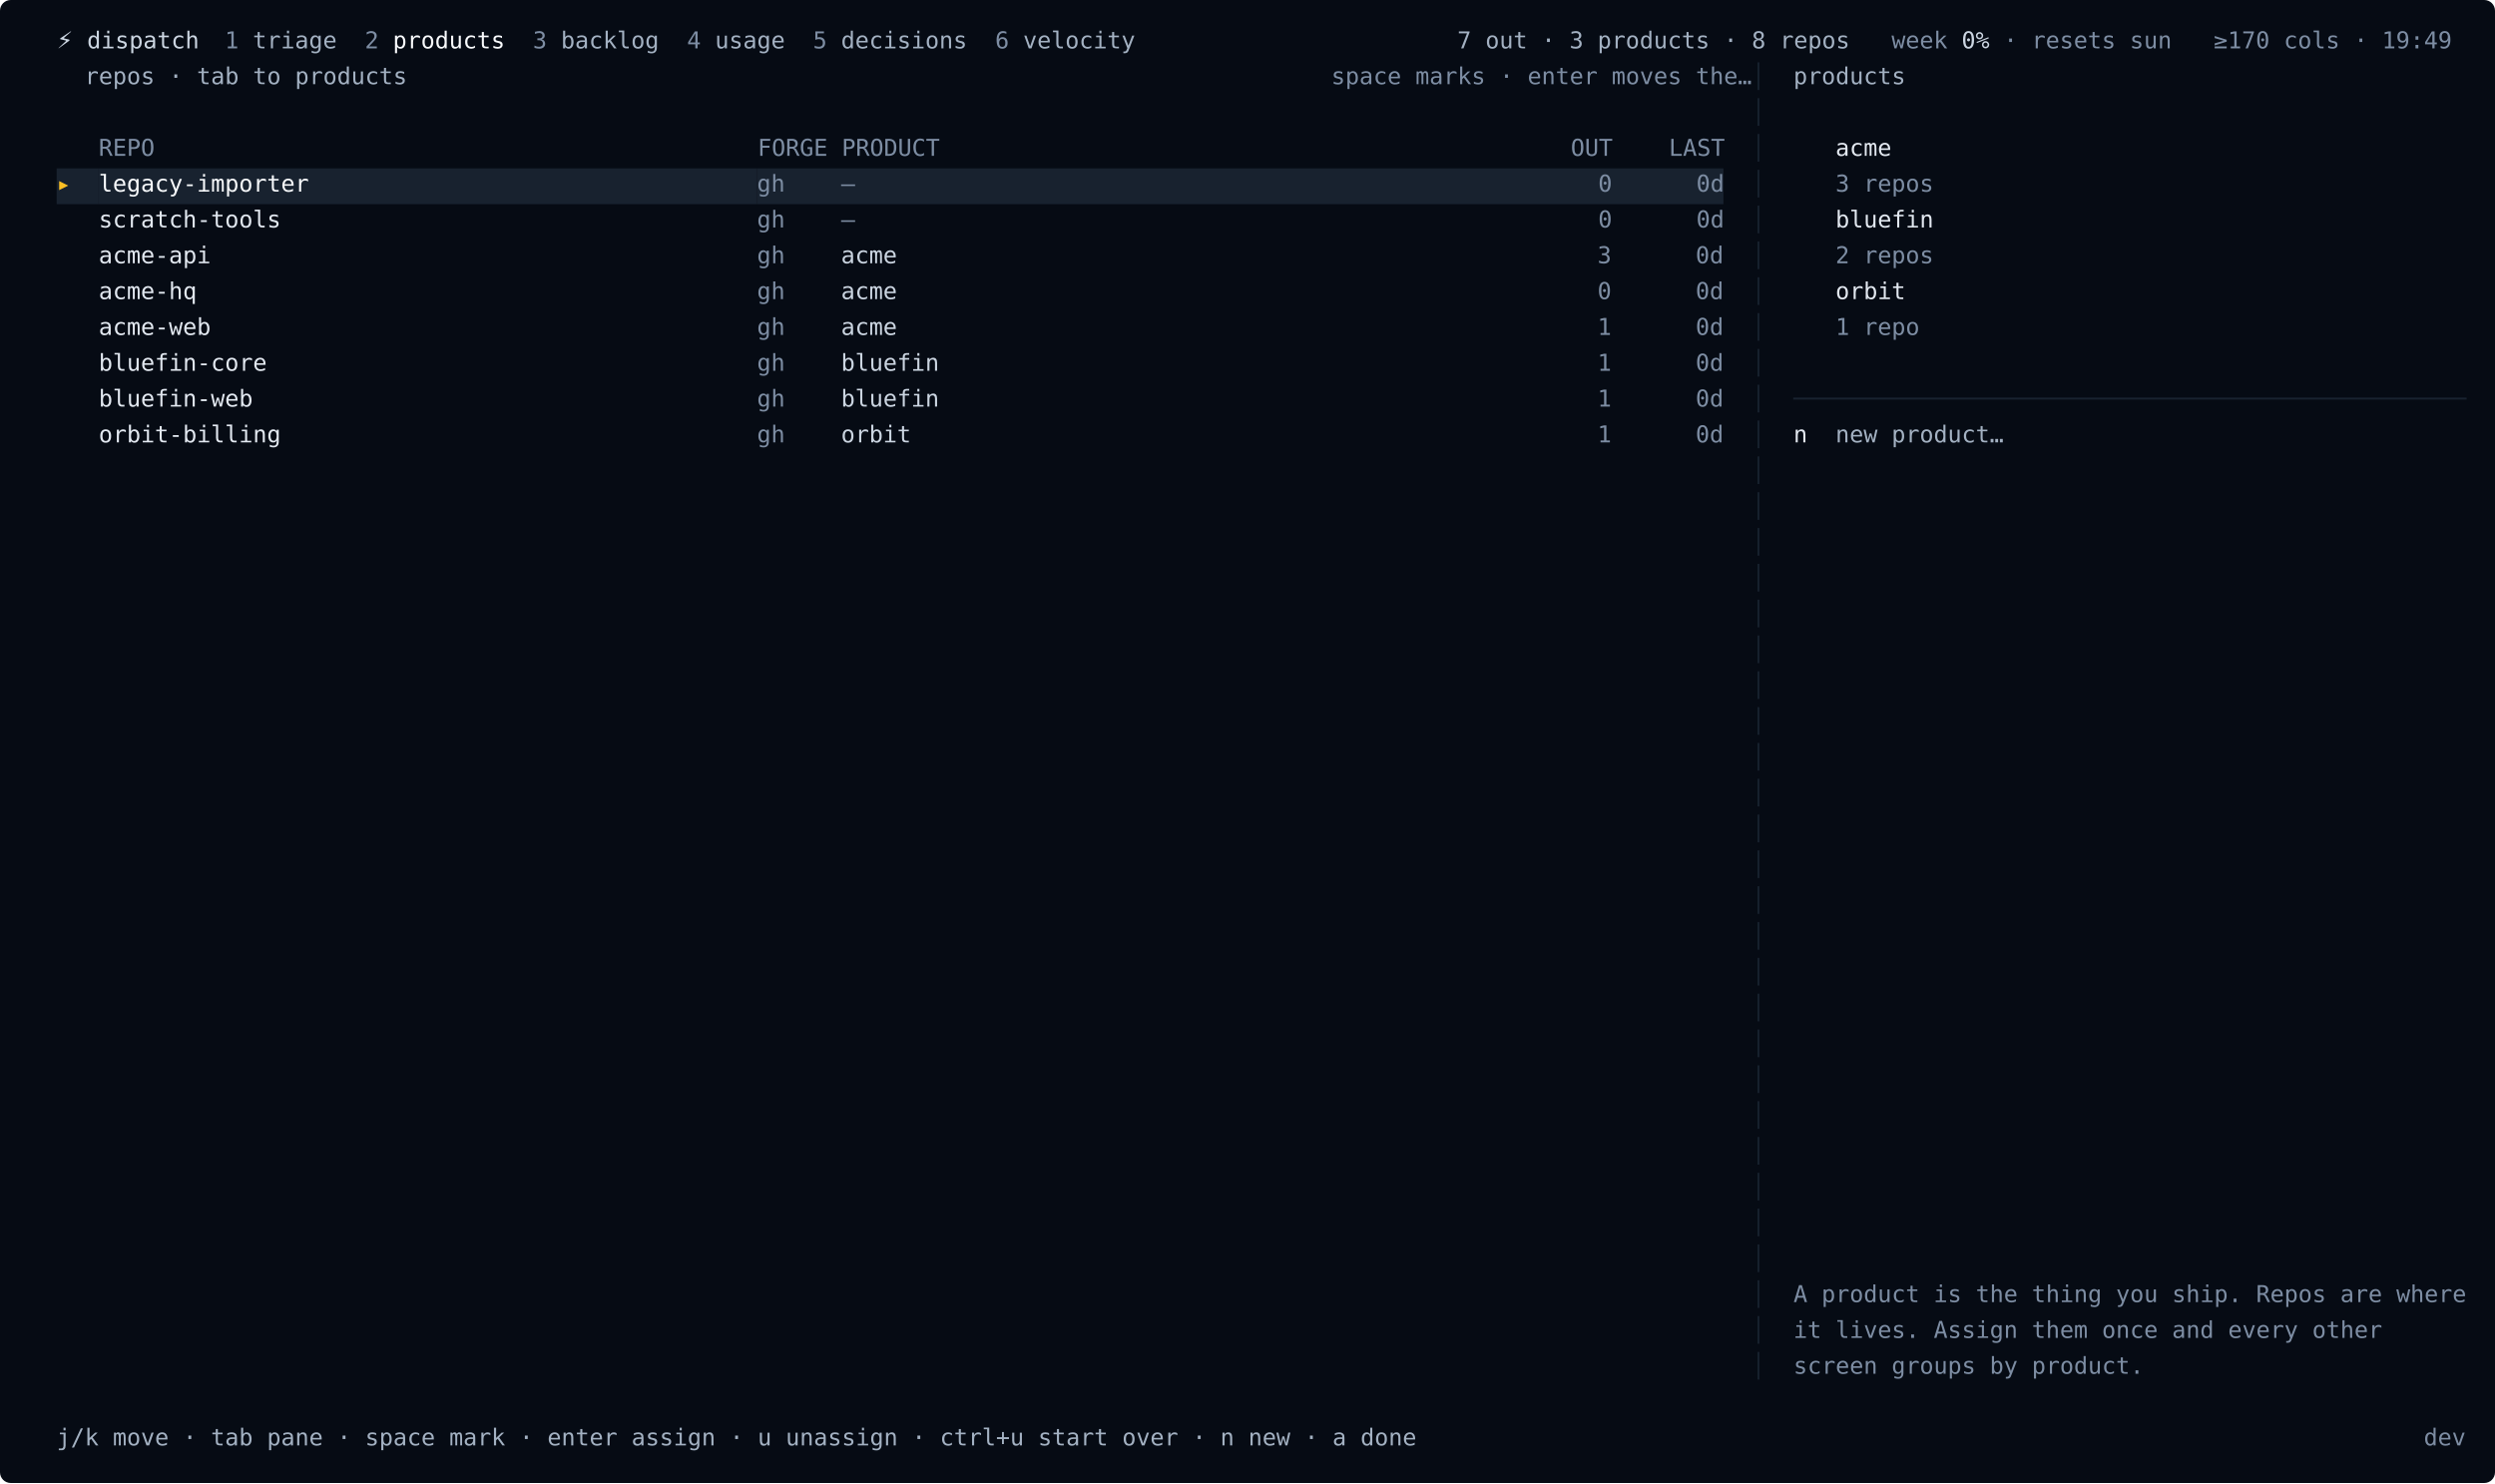
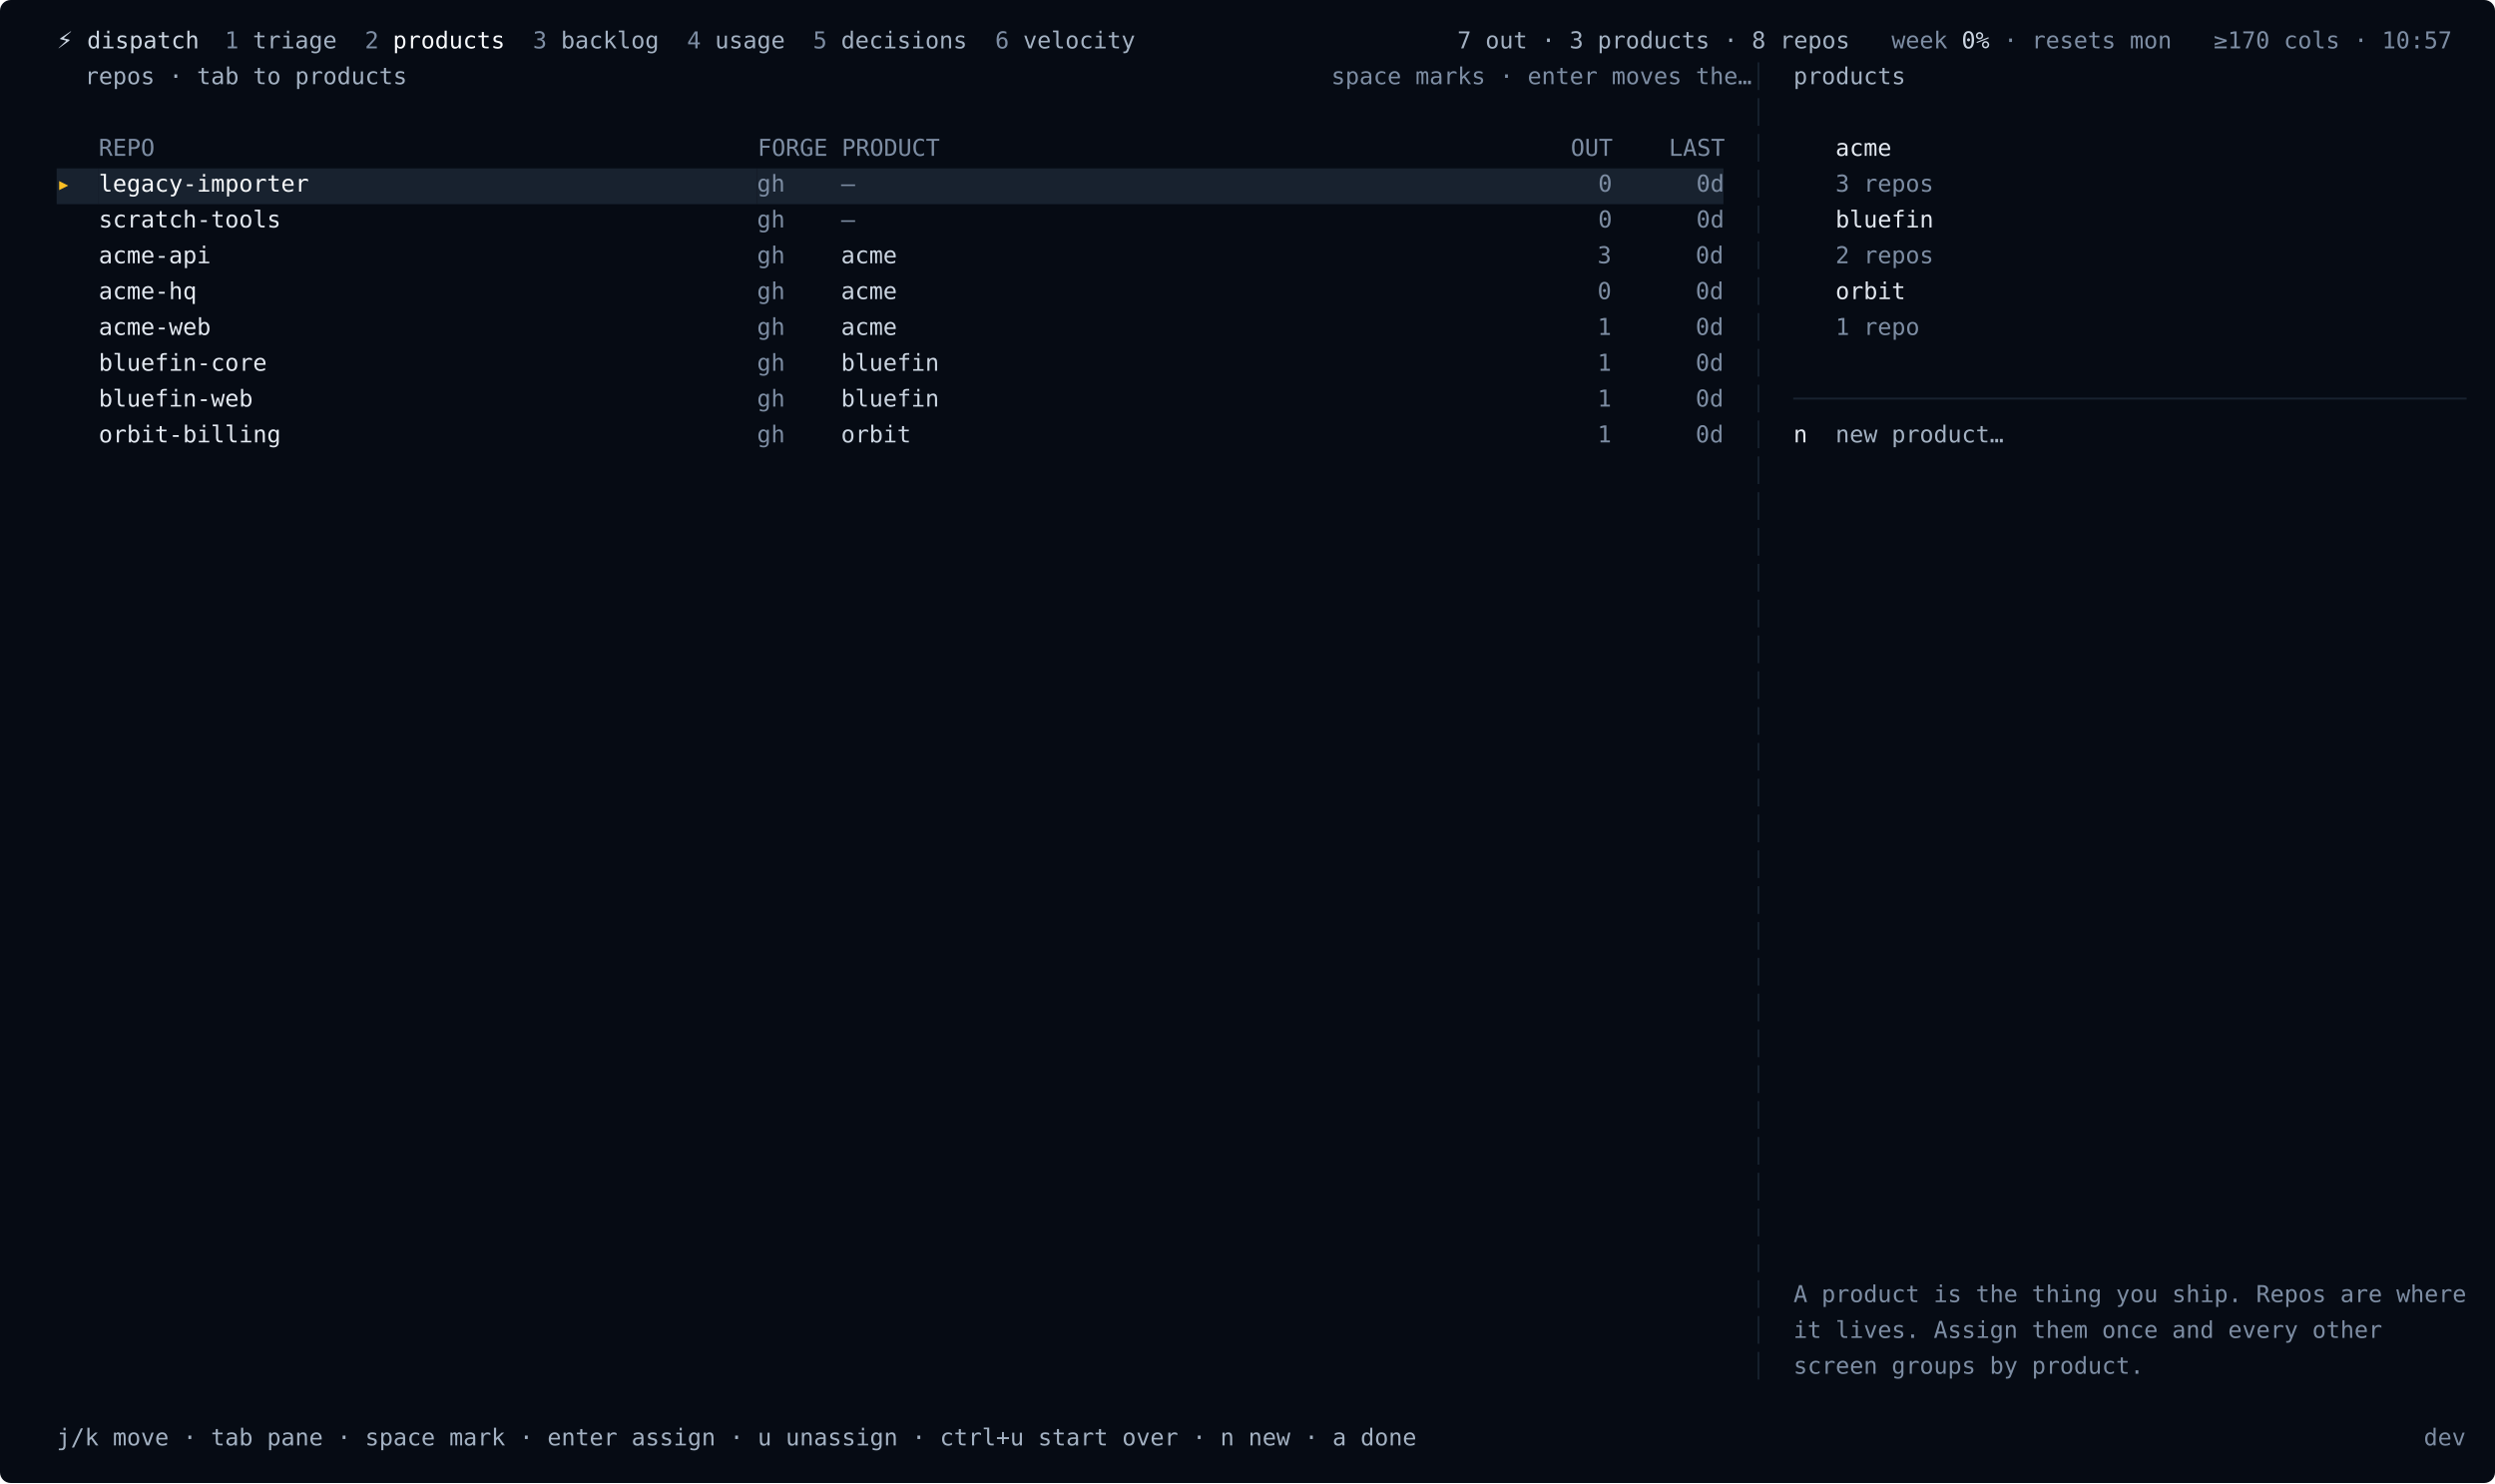
<svg xmlns="http://www.w3.org/2000/svg" width="1393" height="828" viewBox="0 0 1393 828" role="img" aria-label="Assigning repos to products">
  <rect width="1393" height="828" rx="6" fill="#060b14" />
  <g font-family="ui-monospace, SFMono-Regular, Menlo, Consolas, 'DejaVu Sans Mono', monospace" font-size="13.0" xml:space="preserve">
    <rect x="31.64" y="94.00" width="23.46" height="20.00" fill="#18222f" />
    <rect x="55.10" y="94.00" width="367.54" height="20.00" fill="#18222f" />
    <rect x="422.64" y="94.00" width="539.58" height="20.00" fill="#18222f" />
    <text xml:space="preserve" y="27.00" fill="#e2e8f0">
      <tspan x="16.00">  </tspan>
      <tspan x="31.64" fill="#cbd5e1">⚡ dispatch</tspan>
      <tspan x="109.84">  </tspan>
      <tspan x="125.48" fill="#7d8da3">1 </tspan>
      <tspan x="141.12" fill="#a3b1c2">triage</tspan>
      <tspan x="188.04">  </tspan>
      <tspan x="203.68" fill="#7d8da3">2 </tspan>
      <tspan x="219.32" fill="#f8fafc">products</tspan>
      <tspan x="281.88">  </tspan>
      <tspan x="297.52" fill="#7d8da3">3 </tspan>
      <tspan x="313.16" fill="#a3b1c2">backlog</tspan>
      <tspan x="367.90">  </tspan>
      <tspan x="383.54" fill="#7d8da3">4 </tspan>
      <tspan x="399.18" fill="#a3b1c2">usage</tspan>
      <tspan x="438.28">  </tspan>
      <tspan x="453.92" fill="#7d8da3">5 </tspan>
      <tspan x="469.56" fill="#a3b1c2">decisions</tspan>
      <tspan x="539.94">  </tspan>
      <tspan x="555.58" fill="#7d8da3">6 </tspan>
      <tspan x="571.22" fill="#a3b1c2">velocity</tspan>
      <tspan x="633.78">                       </tspan>
      <tspan x="813.64" fill="#a3b1c2">7 out · 3 products · 8 repos</tspan>
      <tspan x="1032.60">   </tspan>
      <tspan x="1056.06" fill="#7d8da3">week </tspan>
      <tspan x="1095.16" fill="#cbd5e1">0%</tspan>
-       <tspan x="1110.80" fill="#7d8da3"> · resets sun</tspan>
+       <tspan x="1110.80" fill="#7d8da3"> · resets mon</tspan>
      <tspan x="1212.46">   </tspan>
-       <tspan x="1235.92" fill="#7d8da3">≥170 cols · 19:49</tspan>
+       <tspan x="1235.92" fill="#7d8da3">≥170 cols · 10:57</tspan>
    </text>
    <text xml:space="preserve" y="47.00" fill="#e2e8f0">
      <tspan x="16.00">    </tspan>
      <tspan x="47.28" fill="#a3b1c2">repos · tab to products</tspan>
      <tspan x="227.14">                                                                  </tspan>
      <tspan x="743.26" fill="#7d8da3">space marks · enter moves the…</tspan>
      <tspan x="977.86" fill="#18222f">│</tspan>
      <tspan x="985.68">  </tspan>
      <tspan x="1001.32" fill="#a3b1c2">products</tspan>
    </text>
    <text xml:space="preserve" y="67.00" fill="#e2e8f0">
      <tspan x="16.00">                                                                                                                           </tspan>
      <tspan x="977.86" fill="#18222f">│</tspan>
    </text>
    <text xml:space="preserve" y="87.00" fill="#e2e8f0">
      <tspan x="16.00">     </tspan>
      <tspan x="55.10" fill="#7d8da3">REPO                                           FORGE PRODUCT                                             OUT    LAST</tspan>
      <tspan x="962.22">  </tspan>
      <tspan x="977.86" fill="#18222f">│</tspan>
      <tspan x="985.68">  </tspan>
      <tspan x="1001.32" fill="#cbd5e1">   </tspan>
      <tspan x="1024.78">acme                                         </tspan>
    </text>
    <text xml:space="preserve" y="107.00" fill="#e2e8f0">
      <tspan x="16.00">  </tspan>
      <tspan x="31.64" fill="#fbbf24">▸  </tspan>
      <tspan x="55.10" fill="#f8fafc">legacy-importer                                </tspan>
      <tspan x="422.64" fill="#7d8da3">gh    —                                                     0      0d</tspan>
      <tspan x="962.22">  </tspan>
      <tspan x="977.86" fill="#18222f">│</tspan>
      <tspan x="985.68">     </tspan>
      <tspan x="1024.78" fill="#7d8da3">3 repos                                      </tspan>
    </text>
    <text xml:space="preserve" y="127.00" fill="#e2e8f0">
      <tspan x="16.00">  </tspan>
      <tspan x="31.64" fill="#fbbf24">   </tspan>
      <tspan x="55.10">scratch-tools                                  </tspan>
      <tspan x="422.64" fill="#7d8da3">gh    —                                                     0      0d</tspan>
      <tspan x="962.22">  </tspan>
      <tspan x="977.86" fill="#18222f">│</tspan>
      <tspan x="985.68">  </tspan>
      <tspan x="1001.32" fill="#cbd5e1">   </tspan>
      <tspan x="1024.78">bluefin                                      </tspan>
    </text>
    <text xml:space="preserve" y="147.00" fill="#e2e8f0">
      <tspan x="16.00">  </tspan>
      <tspan x="31.64" fill="#fbbf24">   </tspan>
      <tspan x="55.10">acme-api                                       </tspan>
      <tspan x="422.64" fill="#7d8da3">gh    </tspan>
      <tspan x="469.56" fill="#cbd5e1">acme                                           </tspan>
      <tspan x="837.10" fill="#7d8da3">       3      0d</tspan>
      <tspan x="962.22">  </tspan>
      <tspan x="977.86" fill="#18222f">│</tspan>
      <tspan x="985.68">     </tspan>
      <tspan x="1024.78" fill="#7d8da3">2 repos                                      </tspan>
    </text>
    <text xml:space="preserve" y="167.00" fill="#e2e8f0">
      <tspan x="16.00">  </tspan>
      <tspan x="31.64" fill="#fbbf24">   </tspan>
      <tspan x="55.10">acme-hq                                        </tspan>
      <tspan x="422.64" fill="#7d8da3">gh    </tspan>
      <tspan x="469.56" fill="#cbd5e1">acme                                           </tspan>
      <tspan x="837.10" fill="#7d8da3">       0      0d</tspan>
      <tspan x="962.22">  </tspan>
      <tspan x="977.86" fill="#18222f">│</tspan>
      <tspan x="985.68">  </tspan>
      <tspan x="1001.32" fill="#cbd5e1">   </tspan>
      <tspan x="1024.78">orbit                                        </tspan>
    </text>
    <text xml:space="preserve" y="187.00" fill="#e2e8f0">
      <tspan x="16.00">  </tspan>
      <tspan x="31.64" fill="#fbbf24">   </tspan>
      <tspan x="55.10">acme-web                                       </tspan>
      <tspan x="422.64" fill="#7d8da3">gh    </tspan>
      <tspan x="469.56" fill="#cbd5e1">acme                                           </tspan>
      <tspan x="837.10" fill="#7d8da3">       1      0d</tspan>
      <tspan x="962.22">  </tspan>
      <tspan x="977.86" fill="#18222f">│</tspan>
      <tspan x="985.68">     </tspan>
      <tspan x="1024.78" fill="#7d8da3">1 repo                                       </tspan>
    </text>
    <text xml:space="preserve" y="207.00" fill="#e2e8f0">
      <tspan x="16.00">  </tspan>
      <tspan x="31.64" fill="#fbbf24">   </tspan>
      <tspan x="55.10">bluefin-core                                   </tspan>
      <tspan x="422.64" fill="#7d8da3">gh    </tspan>
      <tspan x="469.56" fill="#cbd5e1">bluefin                                        </tspan>
      <tspan x="837.10" fill="#7d8da3">       1      0d</tspan>
      <tspan x="962.22">  </tspan>
      <tspan x="977.86" fill="#18222f">│</tspan>
    </text>
    <text xml:space="preserve" y="227.00" fill="#e2e8f0">
      <tspan x="16.00">  </tspan>
      <tspan x="31.64" fill="#fbbf24">   </tspan>
      <tspan x="55.10">bluefin-web                                    </tspan>
      <tspan x="422.64" fill="#7d8da3">gh    </tspan>
      <tspan x="469.56" fill="#cbd5e1">bluefin                                        </tspan>
      <tspan x="837.10" fill="#7d8da3">       1      0d</tspan>
      <tspan x="962.22">  </tspan>
      <tspan x="977.86" fill="#18222f">│</tspan>
      <tspan x="985.68">  </tspan>
      <tspan x="1001.32" fill="#18222f">────────────────────────────────────────────────</tspan>
    </text>
    <text xml:space="preserve" y="247.00" fill="#e2e8f0">
      <tspan x="16.00">  </tspan>
      <tspan x="31.64" fill="#fbbf24">   </tspan>
      <tspan x="55.10">orbit-billing                                  </tspan>
      <tspan x="422.64" fill="#7d8da3">gh    </tspan>
      <tspan x="469.56" fill="#cbd5e1">orbit                                          </tspan>
      <tspan x="837.10" fill="#7d8da3">       1      0d</tspan>
      <tspan x="962.22">  </tspan>
      <tspan x="977.86" fill="#18222f">│</tspan>
      <tspan x="985.68">  </tspan>
      <tspan x="1001.32">n  </tspan>
      <tspan x="1024.78" fill="#a3b1c2">new product…                                 </tspan>
    </text>
    <text xml:space="preserve" y="267.00" fill="#e2e8f0">
      <tspan x="16.00">                                                                                                                           </tspan>
      <tspan x="977.86" fill="#18222f">│</tspan>
    </text>
    <text xml:space="preserve" y="287.00" fill="#e2e8f0">
      <tspan x="16.00">                                                                                                                           </tspan>
      <tspan x="977.86" fill="#18222f">│</tspan>
    </text>
    <text xml:space="preserve" y="307.00" fill="#e2e8f0">
      <tspan x="16.00">                                                                                                                           </tspan>
      <tspan x="977.86" fill="#18222f">│</tspan>
    </text>
    <text xml:space="preserve" y="327.00" fill="#e2e8f0">
      <tspan x="16.00">                                                                                                                           </tspan>
      <tspan x="977.86" fill="#18222f">│</tspan>
    </text>
    <text xml:space="preserve" y="347.00" fill="#e2e8f0">
      <tspan x="16.00">                                                                                                                           </tspan>
      <tspan x="977.86" fill="#18222f">│</tspan>
    </text>
    <text xml:space="preserve" y="367.00" fill="#e2e8f0">
      <tspan x="16.00">                                                                                                                           </tspan>
      <tspan x="977.86" fill="#18222f">│</tspan>
    </text>
    <text xml:space="preserve" y="387.00" fill="#e2e8f0">
      <tspan x="16.00">                                                                                                                           </tspan>
      <tspan x="977.86" fill="#18222f">│</tspan>
    </text>
    <text xml:space="preserve" y="407.00" fill="#e2e8f0">
      <tspan x="16.00">                                                                                                                           </tspan>
      <tspan x="977.86" fill="#18222f">│</tspan>
    </text>
    <text xml:space="preserve" y="427.00" fill="#e2e8f0">
      <tspan x="16.00">                                                                                                                           </tspan>
      <tspan x="977.86" fill="#18222f">│</tspan>
    </text>
    <text xml:space="preserve" y="447.00" fill="#e2e8f0">
      <tspan x="16.00">                                                                                                                           </tspan>
      <tspan x="977.86" fill="#18222f">│</tspan>
    </text>
    <text xml:space="preserve" y="467.00" fill="#e2e8f0">
      <tspan x="16.00">                                                                                                                           </tspan>
      <tspan x="977.86" fill="#18222f">│</tspan>
    </text>
    <text xml:space="preserve" y="487.00" fill="#e2e8f0">
      <tspan x="16.00">                                                                                                                           </tspan>
      <tspan x="977.86" fill="#18222f">│</tspan>
    </text>
    <text xml:space="preserve" y="507.00" fill="#e2e8f0">
      <tspan x="16.00">                                                                                                                           </tspan>
      <tspan x="977.86" fill="#18222f">│</tspan>
    </text>
    <text xml:space="preserve" y="527.00" fill="#e2e8f0">
      <tspan x="16.00">                                                                                                                           </tspan>
      <tspan x="977.86" fill="#18222f">│</tspan>
    </text>
    <text xml:space="preserve" y="547.00" fill="#e2e8f0">
      <tspan x="16.00">                                                                                                                           </tspan>
      <tspan x="977.86" fill="#18222f">│</tspan>
    </text>
    <text xml:space="preserve" y="567.00" fill="#e2e8f0">
      <tspan x="16.00">                                                                                                                           </tspan>
      <tspan x="977.86" fill="#18222f">│</tspan>
    </text>
    <text xml:space="preserve" y="587.00" fill="#e2e8f0">
      <tspan x="16.00">                                                                                                                           </tspan>
      <tspan x="977.86" fill="#18222f">│</tspan>
    </text>
    <text xml:space="preserve" y="607.00" fill="#e2e8f0">
      <tspan x="16.00">                                                                                                                           </tspan>
      <tspan x="977.86" fill="#18222f">│</tspan>
    </text>
    <text xml:space="preserve" y="627.00" fill="#e2e8f0">
      <tspan x="16.00">                                                                                                                           </tspan>
      <tspan x="977.86" fill="#18222f">│</tspan>
    </text>
    <text xml:space="preserve" y="647.00" fill="#e2e8f0">
      <tspan x="16.00">                                                                                                                           </tspan>
      <tspan x="977.86" fill="#18222f">│</tspan>
    </text>
    <text xml:space="preserve" y="667.00" fill="#e2e8f0">
      <tspan x="16.00">                                                                                                                           </tspan>
      <tspan x="977.86" fill="#18222f">│</tspan>
    </text>
    <text xml:space="preserve" y="687.00" fill="#e2e8f0">
      <tspan x="16.00">                                                                                                                           </tspan>
      <tspan x="977.86" fill="#18222f">│</tspan>
    </text>
    <text xml:space="preserve" y="707.00" fill="#e2e8f0">
      <tspan x="16.00">                                                                                                                           </tspan>
      <tspan x="977.86" fill="#18222f">│</tspan>
    </text>
    <text xml:space="preserve" y="727.00" fill="#e2e8f0">
      <tspan x="16.00">                                                                                                                           </tspan>
      <tspan x="977.86" fill="#18222f">│</tspan>
      <tspan x="985.68">  </tspan>
      <tspan x="1001.32" fill="#7d8da3">A product is the thing you ship. Repos are where</tspan>
    </text>
    <text xml:space="preserve" y="747.00" fill="#e2e8f0">
      <tspan x="16.00">                                                                                                                           </tspan>
      <tspan x="977.86" fill="#18222f">│</tspan>
      <tspan x="985.68">  </tspan>
      <tspan x="1001.32" fill="#7d8da3">it lives. Assign them once and every other</tspan>
    </text>
    <text xml:space="preserve" y="767.00" fill="#e2e8f0">
      <tspan x="16.00">                                                                                                                           </tspan>
      <tspan x="977.86" fill="#18222f">│</tspan>
      <tspan x="985.68">  </tspan>
      <tspan x="1001.32" fill="#7d8da3">screen groups by product.</tspan>
    </text>
    <text xml:space="preserve" y="807.00" fill="#e2e8f0">
      <tspan x="16.00">  </tspan>
      <tspan x="31.64" fill="#a3b1c2">j/k move · tab pane · space mark · enter assign · u unassign · ctrl+u start over · n new · a done</tspan>
      <tspan x="790.18">                                                                        </tspan>
      <tspan x="1353.22" fill="#7d8da3">dev</tspan>
    </text>
  </g>
</svg>
